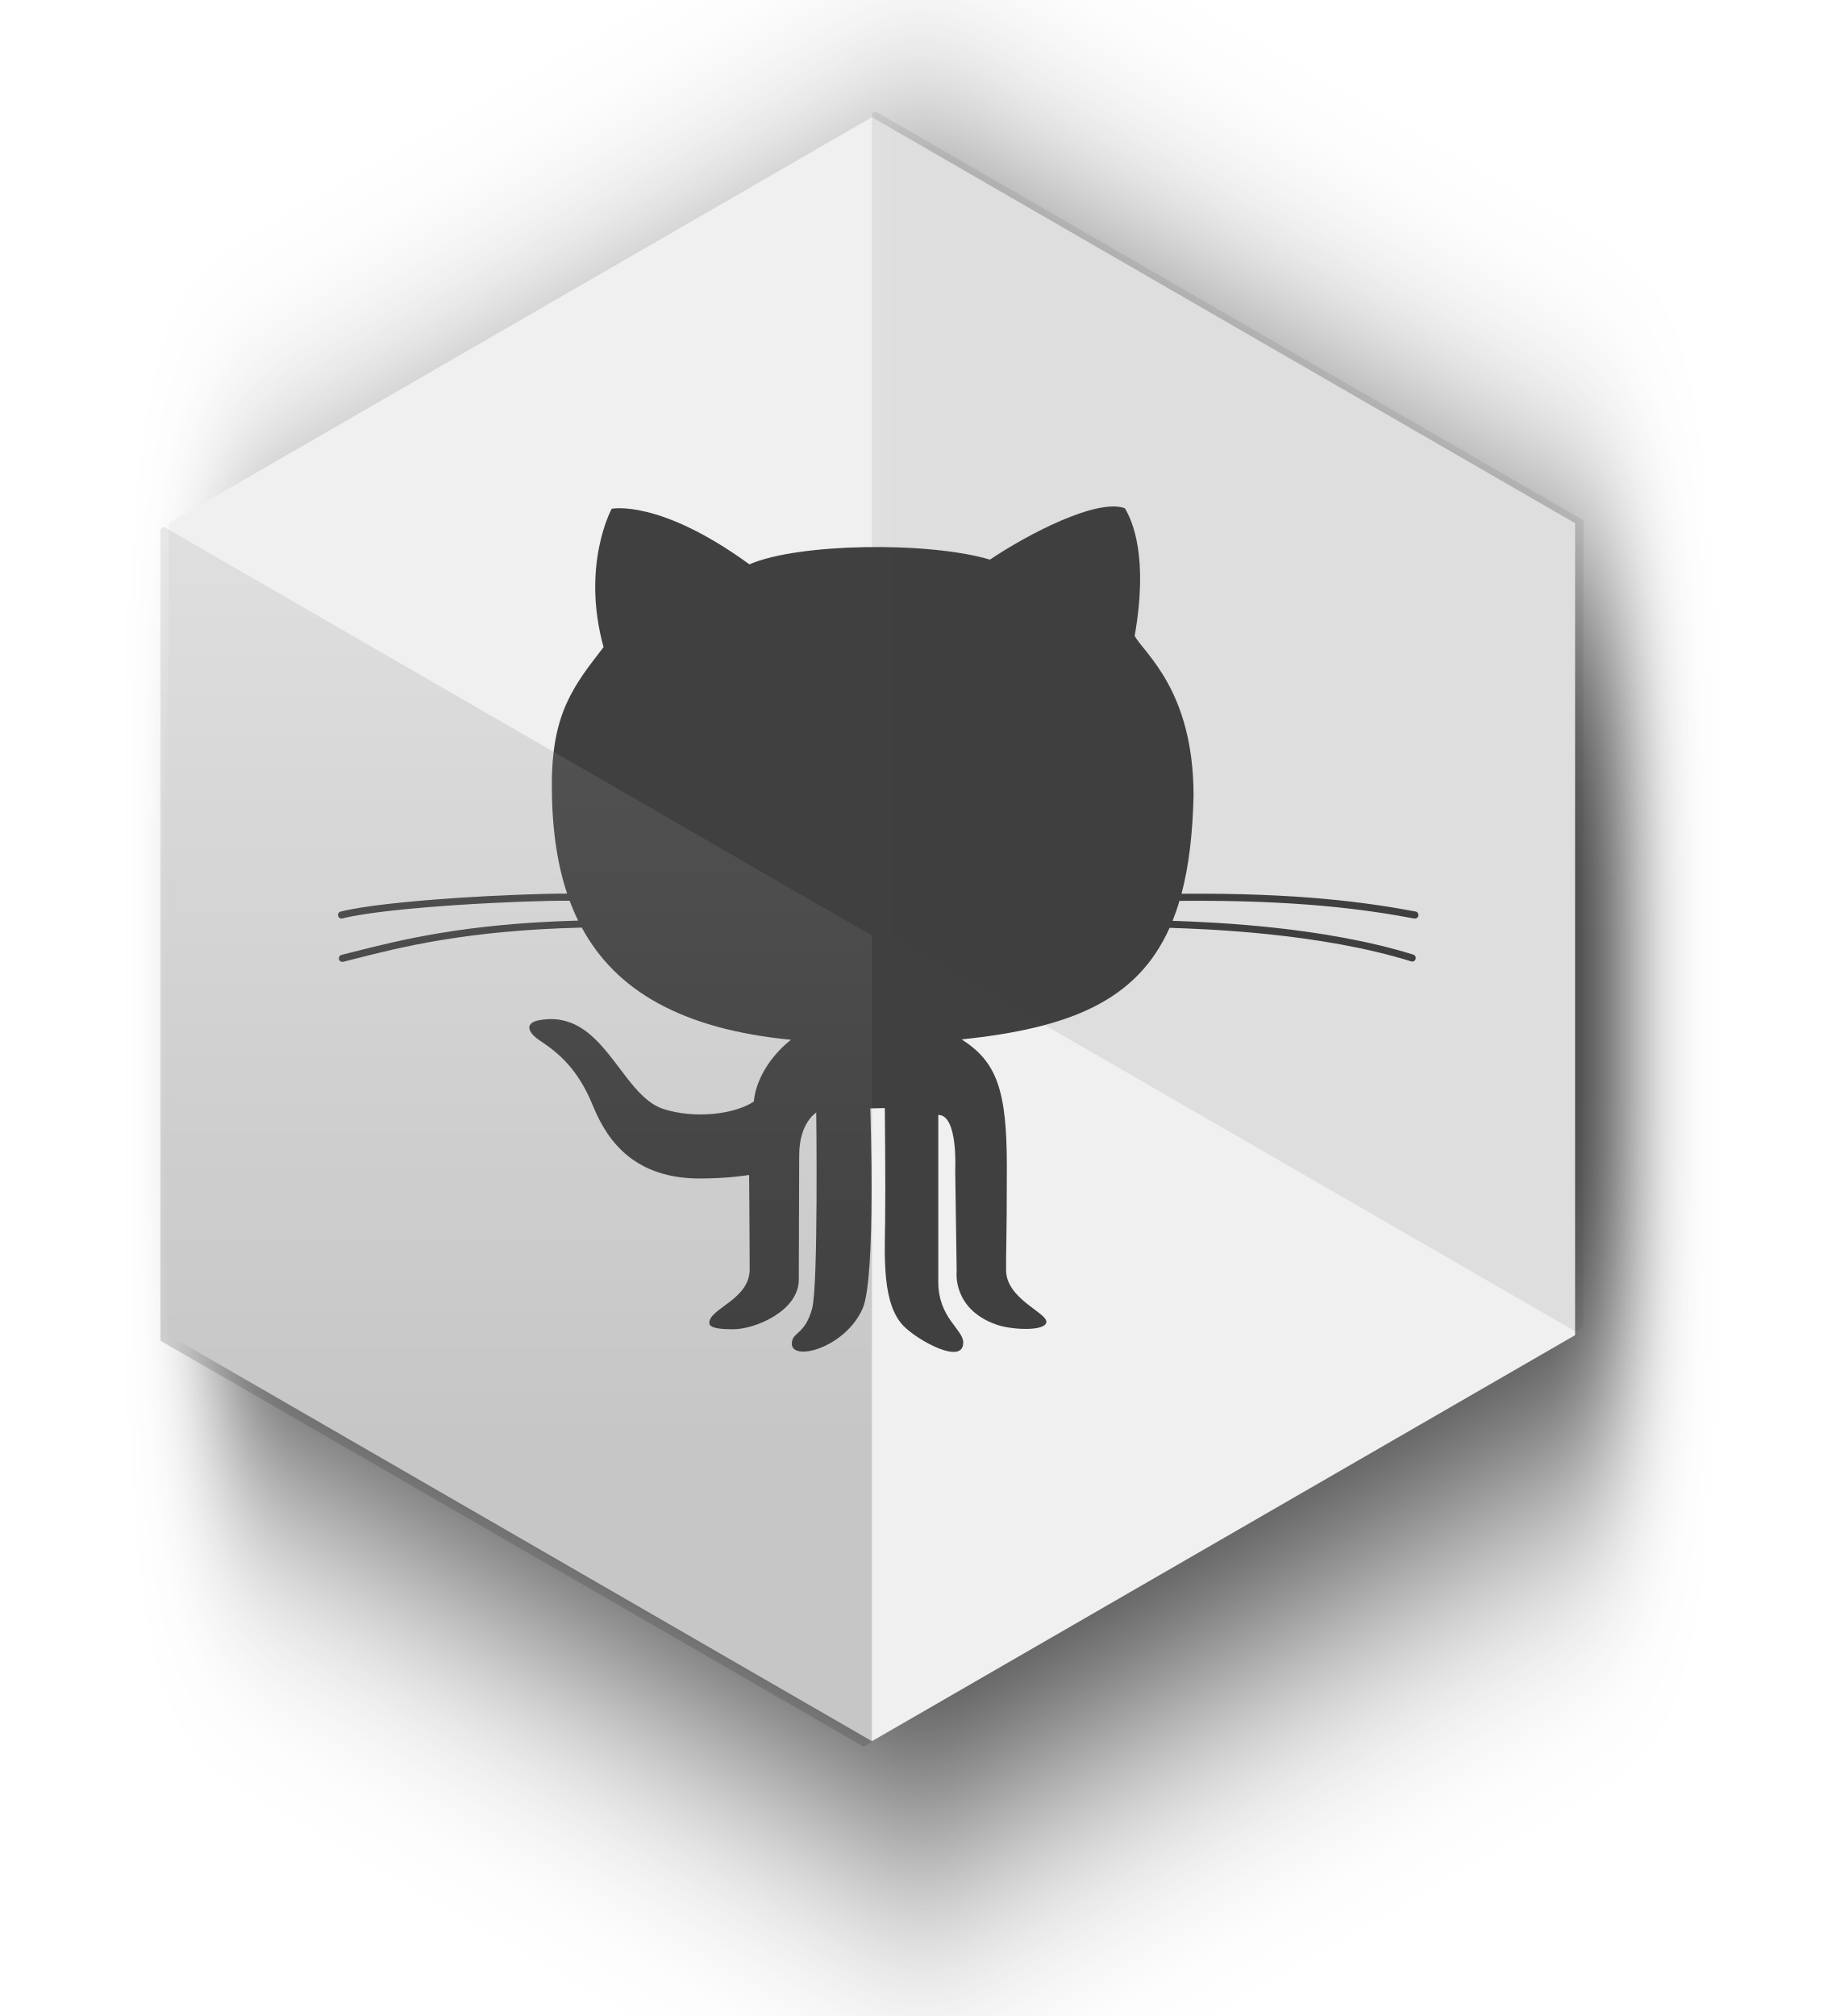
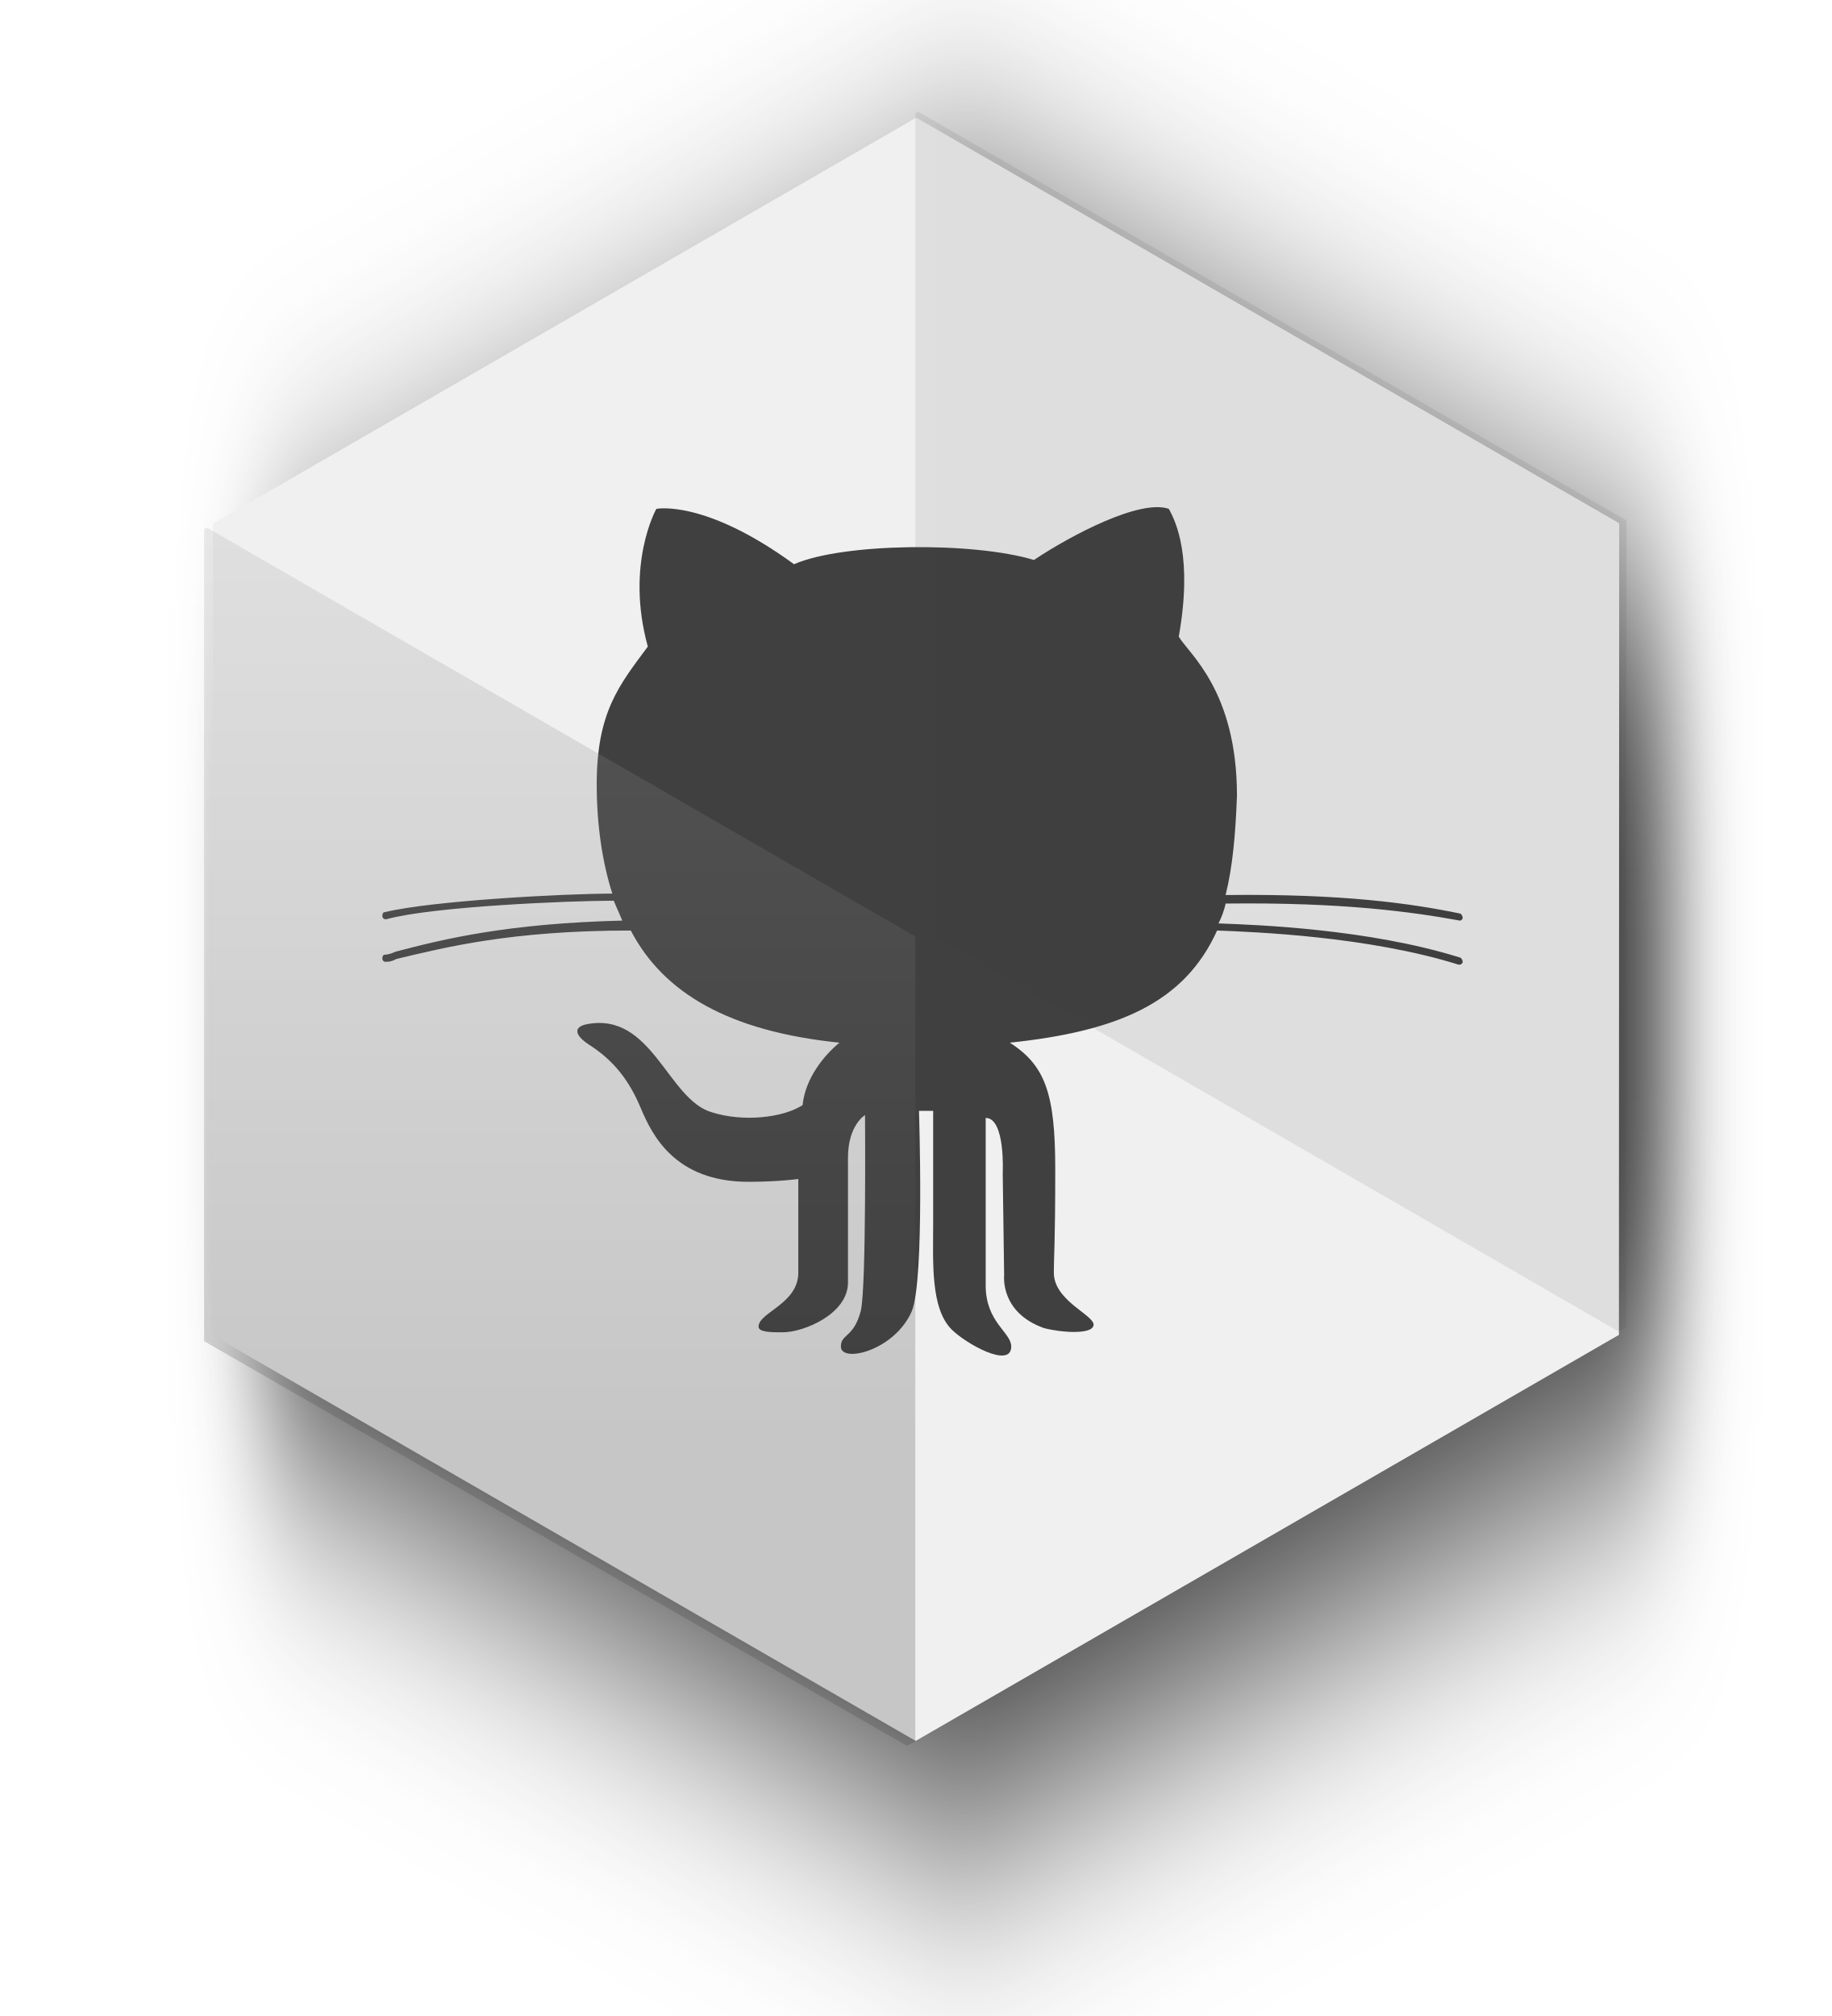
- <svg xmlns="http://www.w3.org/2000/svg" xmlns:xlink="http://www.w3.org/1999/xlink" width="129px" height="142px" viewBox="0 0 129 142" version="1.1">
-   <defs>
-     <polygon id="path-1" points="75.043 15.188 124.575 43.785 124.575 100.98 75.043 129.578 25.511 100.98 25.511 43.785" />
-     <filter x="-50%" y="-50%" width="200%" height="200%" filterUnits="objectBoundingBox" id="filter-2">
-       <feOffset dx="7" dy="0" in="SourceAlpha" result="shadowOffsetOuter1" />
-       <feGaussianBlur stdDeviation="7.5" in="shadowOffsetOuter1" result="shadowBlurOuter1" />
-       <feColorMatrix values="0 0 0 0 0   0 0 0 0 0   0 0 0 0 0  0 0 0 0.75 0" type="matrix" in="shadowBlurOuter1" />
-     </filter>
-     <linearGradient x1="6.699%" y1="0%" x2="6.699%" y2="75%" id="linearGradient-3">
-       <stop stop-color="#A8A8A8" offset="0%" />
-       <stop stop-color="#393939" offset="100%" />
-     </linearGradient>
-     <linearGradient x1="-105.696%" y1="75%" x2="6.699%" y2="75%" id="linearGradient-4">
-       <stop stop-color="#FFFFFF" offset="0%" />
-       <stop stop-color="#393939" offset="100%" />
-     </linearGradient>
-   </defs>
-   <g id="Page-1" stroke="none" stroke-width="1" fill="none" fill-rule="evenodd">
+ <svg xmlns="http://www.w3.org/2000/svg" version="1.1" id="Layer_1" x="0px" y="0px" viewBox="0 0 129 142" style="enable-background:new 0 0 129 142;" xml:space="preserve">
+   <style type="text/css">
+ 	.st0{filter:url(#filter-2);}
+ 	.st1{fill:#F0F0F0;}
+ 	.st2{fill:#404040;}
+ 	.st3{opacity:0.23;fill:url(#Hex-Shade-Bottom-Left_1_);enable-background:new    ;}
+ 	.st4{opacity:0.104;fill:url(#Hex-Shade-Top-Right_1_);enable-background:new    ;}
+ </style>
+   <filter filterUnits="objectBoundingBox" height="200%" id="filter-2" width="200%" x="-50%" y="-50%">
+     <feOffset dx="7" dy="0" in="SourceAlpha" result="shadowOffsetOuter1" />
+     <feGaussianBlur in="shadowOffsetOuter1" result="shadowBlurOuter1" stdDeviation="7.5" />
+     <feColorMatrix in="shadowBlurOuter1" type="matrix" values="0 0 0 0 0   0 0 0 0 0   0 0 0 0 0  0 0 0 0.75 0" />
+   </filter>
+   <g id="Page-1">
    <g id="Github-Badge" transform="translate(-13.62291, -6.934082)">
      <g id="Group">
        <g id="Hex" transform="translate(75.04312, 72.38288) rotate(-300) translate(-75.04312, -72.38288) ">
-           <use fill="black" fill-opacity="1" filter="url(#filter-2)" xlink:href="#path-1" />
-           <use fill="#F0F0F0" fill-rule="evenodd" xlink:href="#path-1" />
+           <g class="st0">
+             <polygon id="path-1_2_" points="76.6,12.5 126.1,41.1 126.1,98.3 76.6,126.9 27.1,98.3 27.1,41.1      " />
+           </g>
+           <g>
+             <polygon id="path-1_1_" class="st1" points="76.6,12.5 126.1,41.1 126.1,98.3 76.6,126.9 27.1,98.3 27.1,41.1      " />
+           </g>
        </g>
-         <g id="Github-Logo" transform="translate(37.3565, 42.67696)" fill="#404040">
-           <path d="M1.037,31.336 C4.402,30.481 8.976,29.316 16.992,29.1 C16.77,28.649 16.57,28.182 16.393,27.701 C13.274,27.673 3.669,28.124 0.378,28.951 C0.36,28.957 0.34,28.959 0.32,28.959 C0.21,28.959 0.108,28.882 0.081,28.768 C0.05,28.636 0.13,28.499 0.261,28.466 C3.522,27.646 12.895,27.191 16.216,27.2 C15.469,24.964 15.138,22.402 15.138,19.542 C15.138,14.463 16.693,12.547 18.782,9.839 C17.184,4.05 19.355,0.093 19.355,0.093 C19.355,0.093 22.711,-0.615 29.056,4.008 C32.495,2.509 41.664,2.384 46.001,3.675 C48.664,1.884 53.534,-0.657 55.5,0.054 C56.031,0.926 57.177,3.466 56.194,9.049 C56.863,10.273 60.329,12.881 60.343,20.253 C60.286,22.972 60.009,25.267 59.494,27.21 C67.767,27.138 72.633,27.833 75.985,28.461 C76.116,28.489 76.205,28.618 76.182,28.754 C76.159,28.873 76.056,28.959 75.942,28.959 C75.925,28.959 75.911,28.957 75.893,28.956 C72.547,28.325 67.673,27.633 59.351,27.71 C59.206,28.203 59.043,28.671 58.866,29.117 C61.697,29.213 69.475,29.521 75.819,31.496 C75.95,31.536 76.022,31.676 75.982,31.81 C75.95,31.916 75.853,31.986 75.748,31.986 C75.725,31.986 75.699,31.983 75.676,31.974 C69.244,29.974 61.297,29.699 58.654,29.61 C56.354,34.752 51.636,36.671 44.01,37.469 C46.481,39.053 47.19,41.038 47.19,46.412 C47.19,51.785 47.119,52.506 47.136,53.742 C47.162,55.77 50.082,56.741 49.974,57.394 C49.865,58.045 47.53,57.94 46.439,57.552 C43.347,56.456 43.656,53.839 43.656,53.839 L43.553,46.655 C43.553,46.655 43.764,42.787 42.361,42.787 L42.361,54.547 C42.361,57.103 44.119,57.88 44.119,58.825 C44.119,60.449 40.907,58.671 39.918,57.657 C38.409,56.116 38.58,52.848 38.617,50.263 C38.652,47.767 38.595,42.308 38.595,42.308 L37.57,42.33 C37.57,42.33 37.99,54.255 37.03,56.429 C35.789,59.219 32.044,60.178 32.044,58.907 C32.044,58.052 32.967,58.325 33.477,56.409 C33.913,54.779 33.764,42.62 33.764,42.62 C33.764,42.62 32.564,43.343 32.564,45.62 C32.564,46.662 32.535,52.615 32.535,54.388 C32.535,56.616 29.425,57.885 27.931,57.885 C27.173,57.885 26.232,57.848 26.232,57.439 C26.232,56.409 29.076,55.803 29.076,53.659 C29.076,51.8 29.036,47.017 29.036,47.017 C29.036,47.017 27.602,47.267 25.556,47.267 C20.398,47.267 18.767,43.917 17.991,42.043 C16.981,39.602 15.671,38.455 14.279,37.539 C13.425,36.977 13.227,36.312 14.216,36.123 C18.782,35.248 19.95,41.392 22.998,42.37 C25.174,43.07 27.972,42.767 29.364,41.851 C29.548,39.974 30.877,38.352 31.984,37.497 C24.229,36.74 19.631,33.999 17.248,29.594 C9.135,29.792 4.532,30.963 1.157,31.821 C0.912,31.884 0.672,31.945 0.44,32.004 C0.42,32.009 0.4,32.01 0.38,32.01 C0.27,32.01 0.17,31.934 0.142,31.821 C0.109,31.687 0.19,31.551 0.322,31.517 C0.554,31.459 0.793,31.4 1.037,31.336 L1.037,31.336 Z" id="XMLID_1_" />
+         <g id="Github-Logo" transform="translate(37.3565, 42.67696)">
+           <path id="XMLID_1_" class="st2" d="M4.1,31.3c3.4-0.9,7.9-2,16-2.2c-0.2-0.5-0.4-0.9-0.6-1.4c-3.1,0-12.7,0.4-16,1.3      c0,0,0,0-0.1,0c-0.1,0-0.2-0.1-0.2-0.2c0-0.1,0-0.3,0.2-0.3c3.3-0.8,12.6-1.3,16-1.3c-0.7-2.2-1.1-4.8-1.1-7.7      c0-5.1,1.6-7,3.6-9.7c-1.6-5.8,0.6-9.7,0.6-9.7s3.4-0.7,9.7,3.9c3.4-1.5,12.6-1.6,16.9-0.3c2.7-1.8,7.5-4.3,9.5-3.6      c0.5,0.9,1.7,3.4,0.7,9c0.7,1.2,4.1,3.8,4.1,11.2c-0.1,2.7-0.3,5-0.8,7c8.3-0.1,13.1,0.6,16.5,1.3c0.1,0,0.2,0.2,0.2,0.3      c0,0.1-0.1,0.2-0.2,0.2c0,0,0,0,0,0c-3.3-0.6-8.2-1.3-16.5-1.2c-0.1,0.5-0.3,1-0.5,1.4c2.8,0.1,10.6,0.4,17,2.4      c0.1,0,0.2,0.2,0.2,0.3c0,0.1-0.1,0.2-0.2,0.2c0,0,0,0-0.1,0c-6.4-2-14.4-2.3-17-2.4c-2.3,5.1-7,7.1-14.6,7.9      c2.5,1.6,3.2,3.6,3.2,8.9c0,5.4-0.1,6.1-0.1,7.3c0,2,2.9,3,2.8,3.7c-0.1,0.7-2.4,0.5-3.5,0.2c-3.1-1.1-2.8-3.7-2.8-3.7l-0.1-7.2      c0,0,0.2-3.9-1.2-3.9v11.8c0,2.6,1.8,3.3,1.8,4.3c0,1.6-3.2-0.2-4.2-1.2c-1.5-1.5-1.3-4.8-1.3-7.4c0-2.5,0-8,0-8l-1,0      c0,0,0.4,11.9-0.5,14.1c-1.2,2.8-5,3.7-5,2.5c0-0.9,0.9-0.6,1.4-2.5c0.4-1.6,0.3-13.8,0.3-13.8s-1.2,0.7-1.2,3c0,1,0,7,0,8.8      c0,2.2-3.1,3.5-4.6,3.5c-0.8,0-1.7,0-1.7-0.4c0-1,2.8-1.6,2.8-3.8c0-1.9,0-6.6,0-6.6s-1.4,0.2-3.5,0.2c-5.2,0-6.8-3.3-7.6-5.2      c-1-2.4-2.3-3.6-3.7-4.5c-0.9-0.6-1.1-1.2-0.1-1.4c4.6-0.9,5.7,5.3,8.8,6.2c2.2,0.7,5,0.4,6.4-0.5c0.2-1.9,1.5-3.5,2.6-4.4      c-7.8-0.8-12.4-3.5-14.7-7.9C12.2,29.8,7.6,31,4.2,31.8C4,31.9,3.8,32,3.5,32c0,0,0,0-0.1,0c-0.1,0-0.2-0.1-0.2-0.2      c0-0.1,0-0.3,0.2-0.3C3.6,31.5,3.9,31.4,4.1,31.3L4.1,31.3z" />
        </g>
-         <path d="M75.043,129.627 L74.458,129.965 L24.925,101.368 L24.925,44.173 L25.161,44.037 L75.043,72.836 L75.043,129.627 Z" id="Hex-Shade-Bottom-Left" fill="url(#linearGradient-3)" opacity="0.229" />
-         <path d="M125.161,100.364 L124.575,100.702 L75.043,72.105 L75.043,14.91 L75.278,14.774 L125.161,43.574 L125.161,100.364 Z" id="Hex-Shade-Top-Right" fill="url(#linearGradient-4)" opacity="0.104" />
+         <linearGradient id="Hex-Shade-Bottom-Left_1_" gradientUnits="userSpaceOnUse" x1="-222.007" y1="471.163" x2="-222.007" y2="470.413" gradientTransform="matrix(50.1177 0 0 -85.9282 11179.541 40530.285)">
+           <stop offset="0" style="stop-color:#A8A8A8" />
+           <stop offset="1" style="stop-color:#393939" />
+         </linearGradient>
+         <path id="Hex-Shade-Bottom-Left" class="st3" d="M78.1,129.6l-0.6,0.3L28,101.4V44.2l0.2-0.1l49.9,28.8V129.6z" />
+         <linearGradient id="Hex-Shade-Top-Right_1_" gradientUnits="userSpaceOnUse" x1="-223.564" y1="470.663" x2="-222.44" y2="470.663" gradientTransform="matrix(50.1177 0 0 -85.9282 11229.659 40501.02)">
+           <stop offset="0" style="stop-color:#FFFFFF" />
+           <stop offset="1" style="stop-color:#393939" />
+         </linearGradient>
+         <path id="Hex-Shade-Top-Right" class="st4" d="M128.2,100.4l-0.6,0.3L78.1,72.1V14.9l0.2-0.1l49.9,28.8V100.4z" />
      </g>
    </g>
  </g>
</svg>
